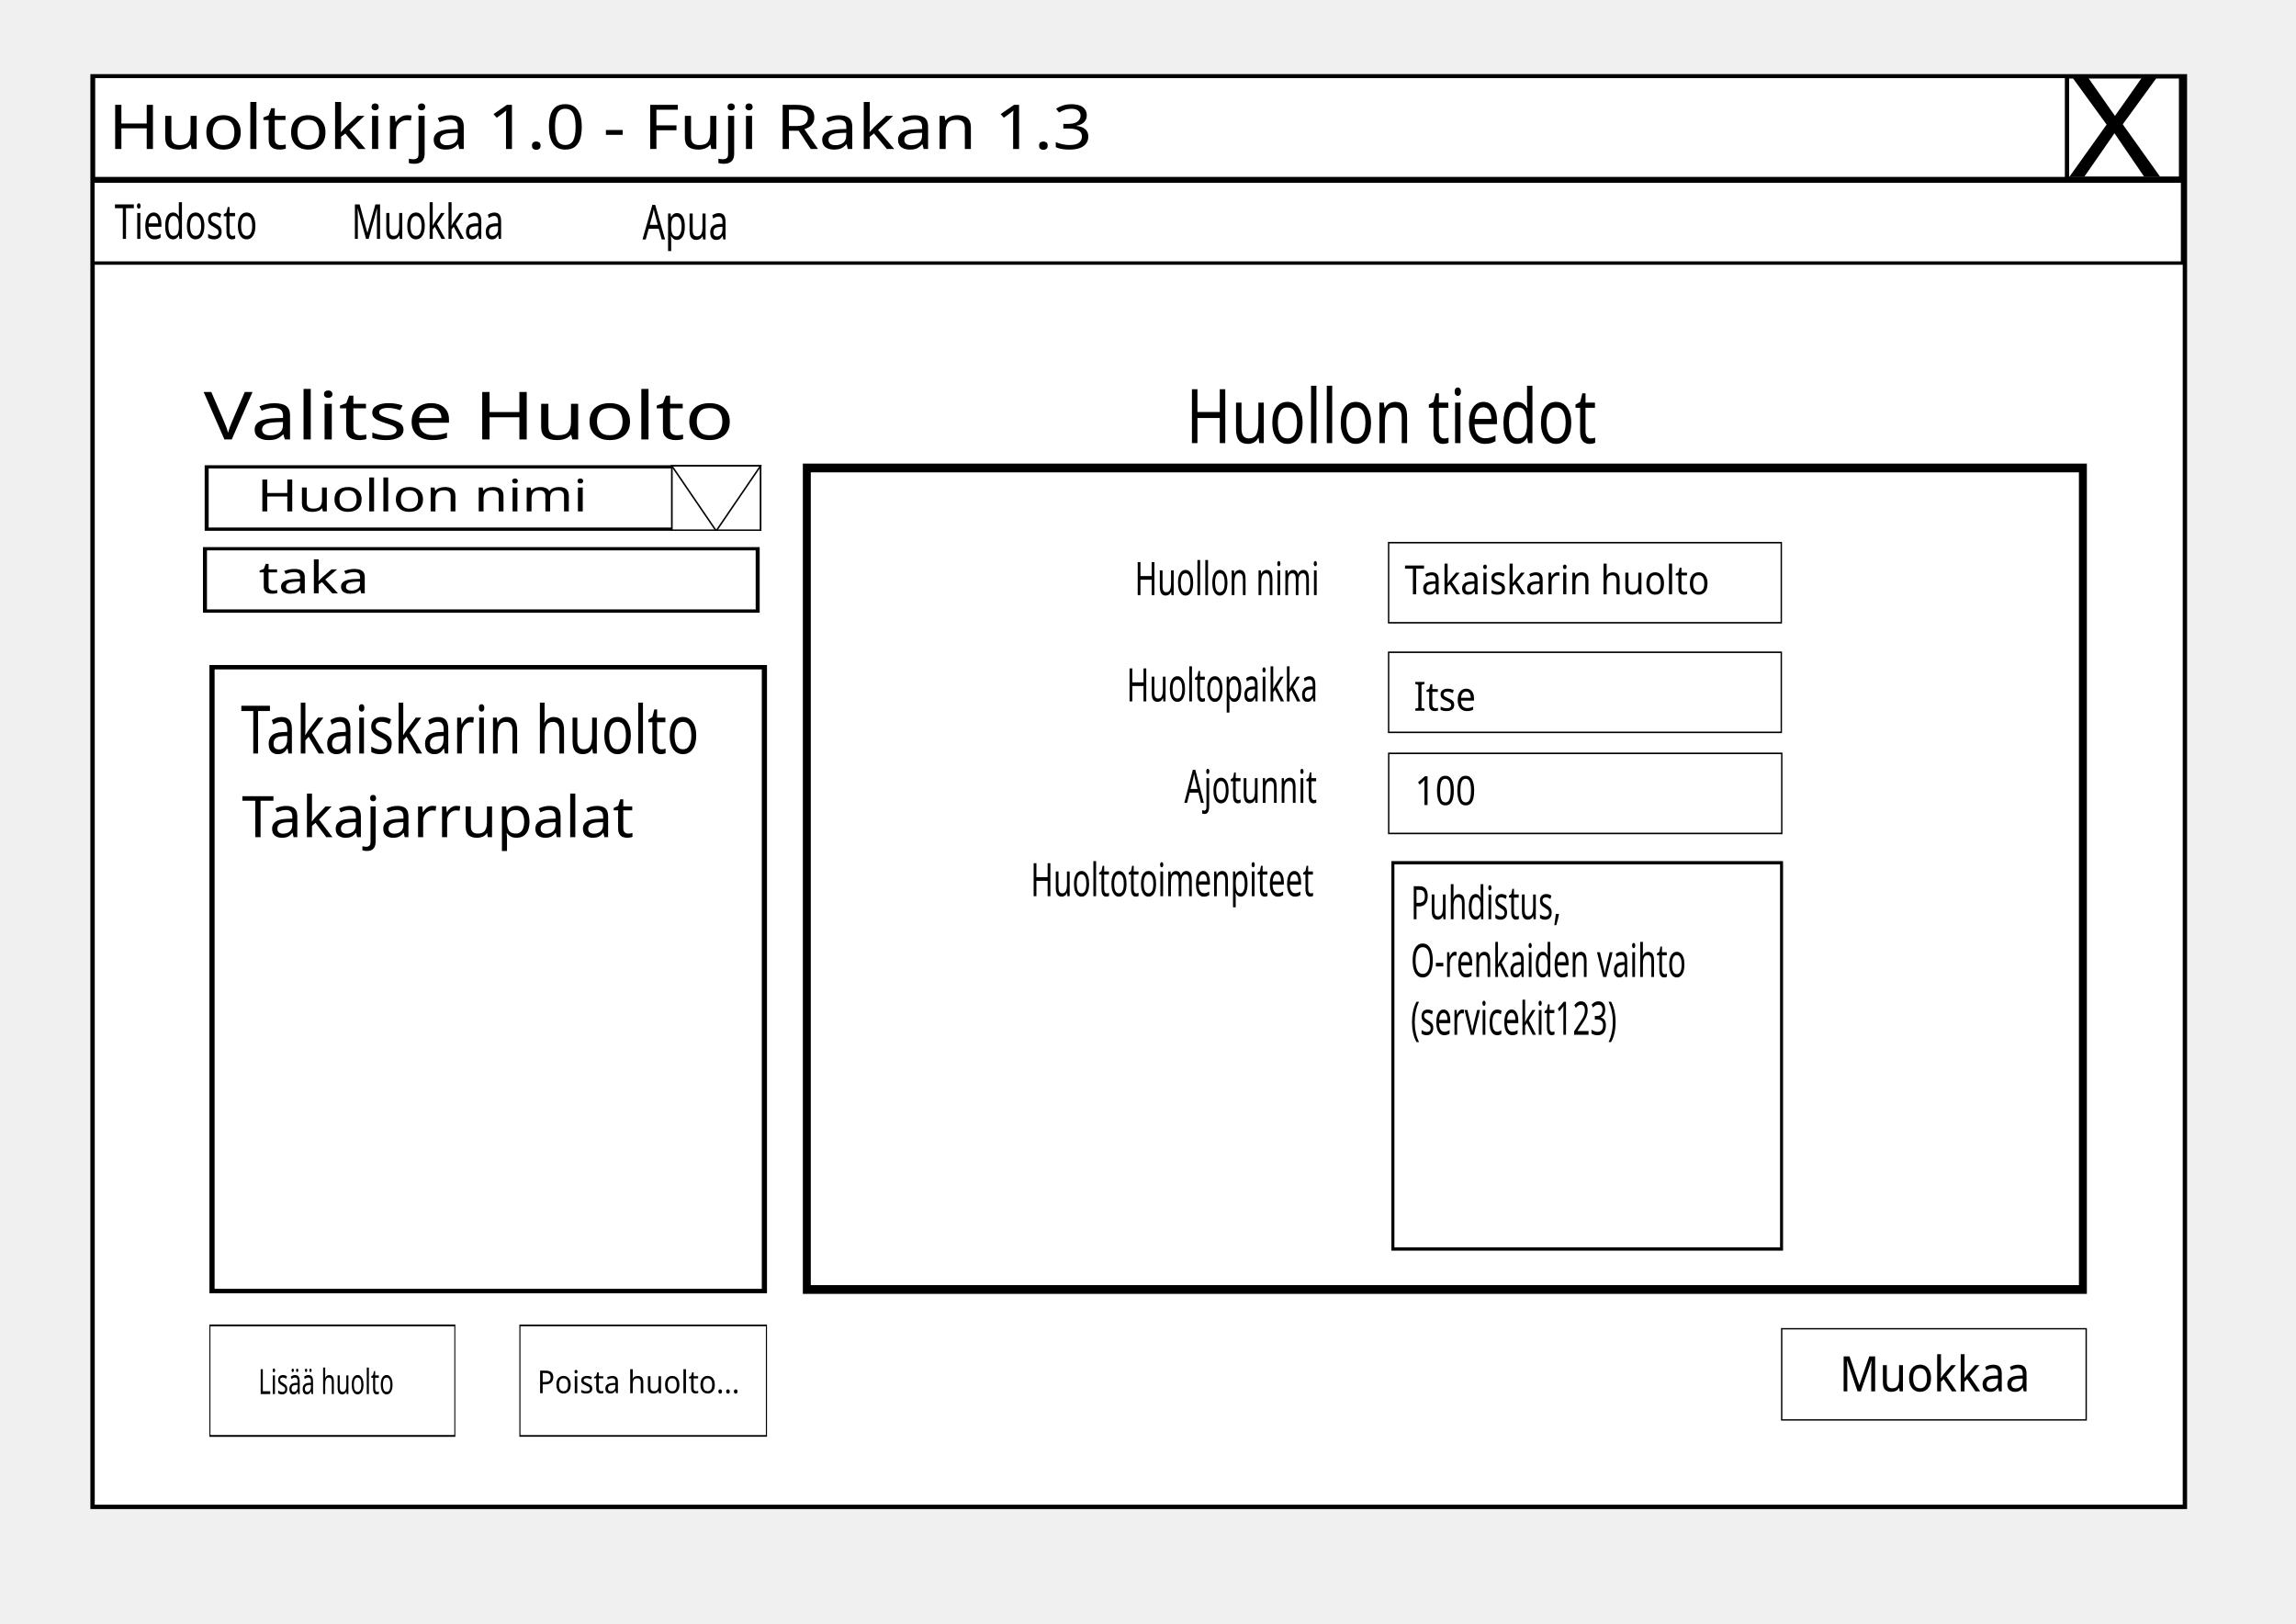
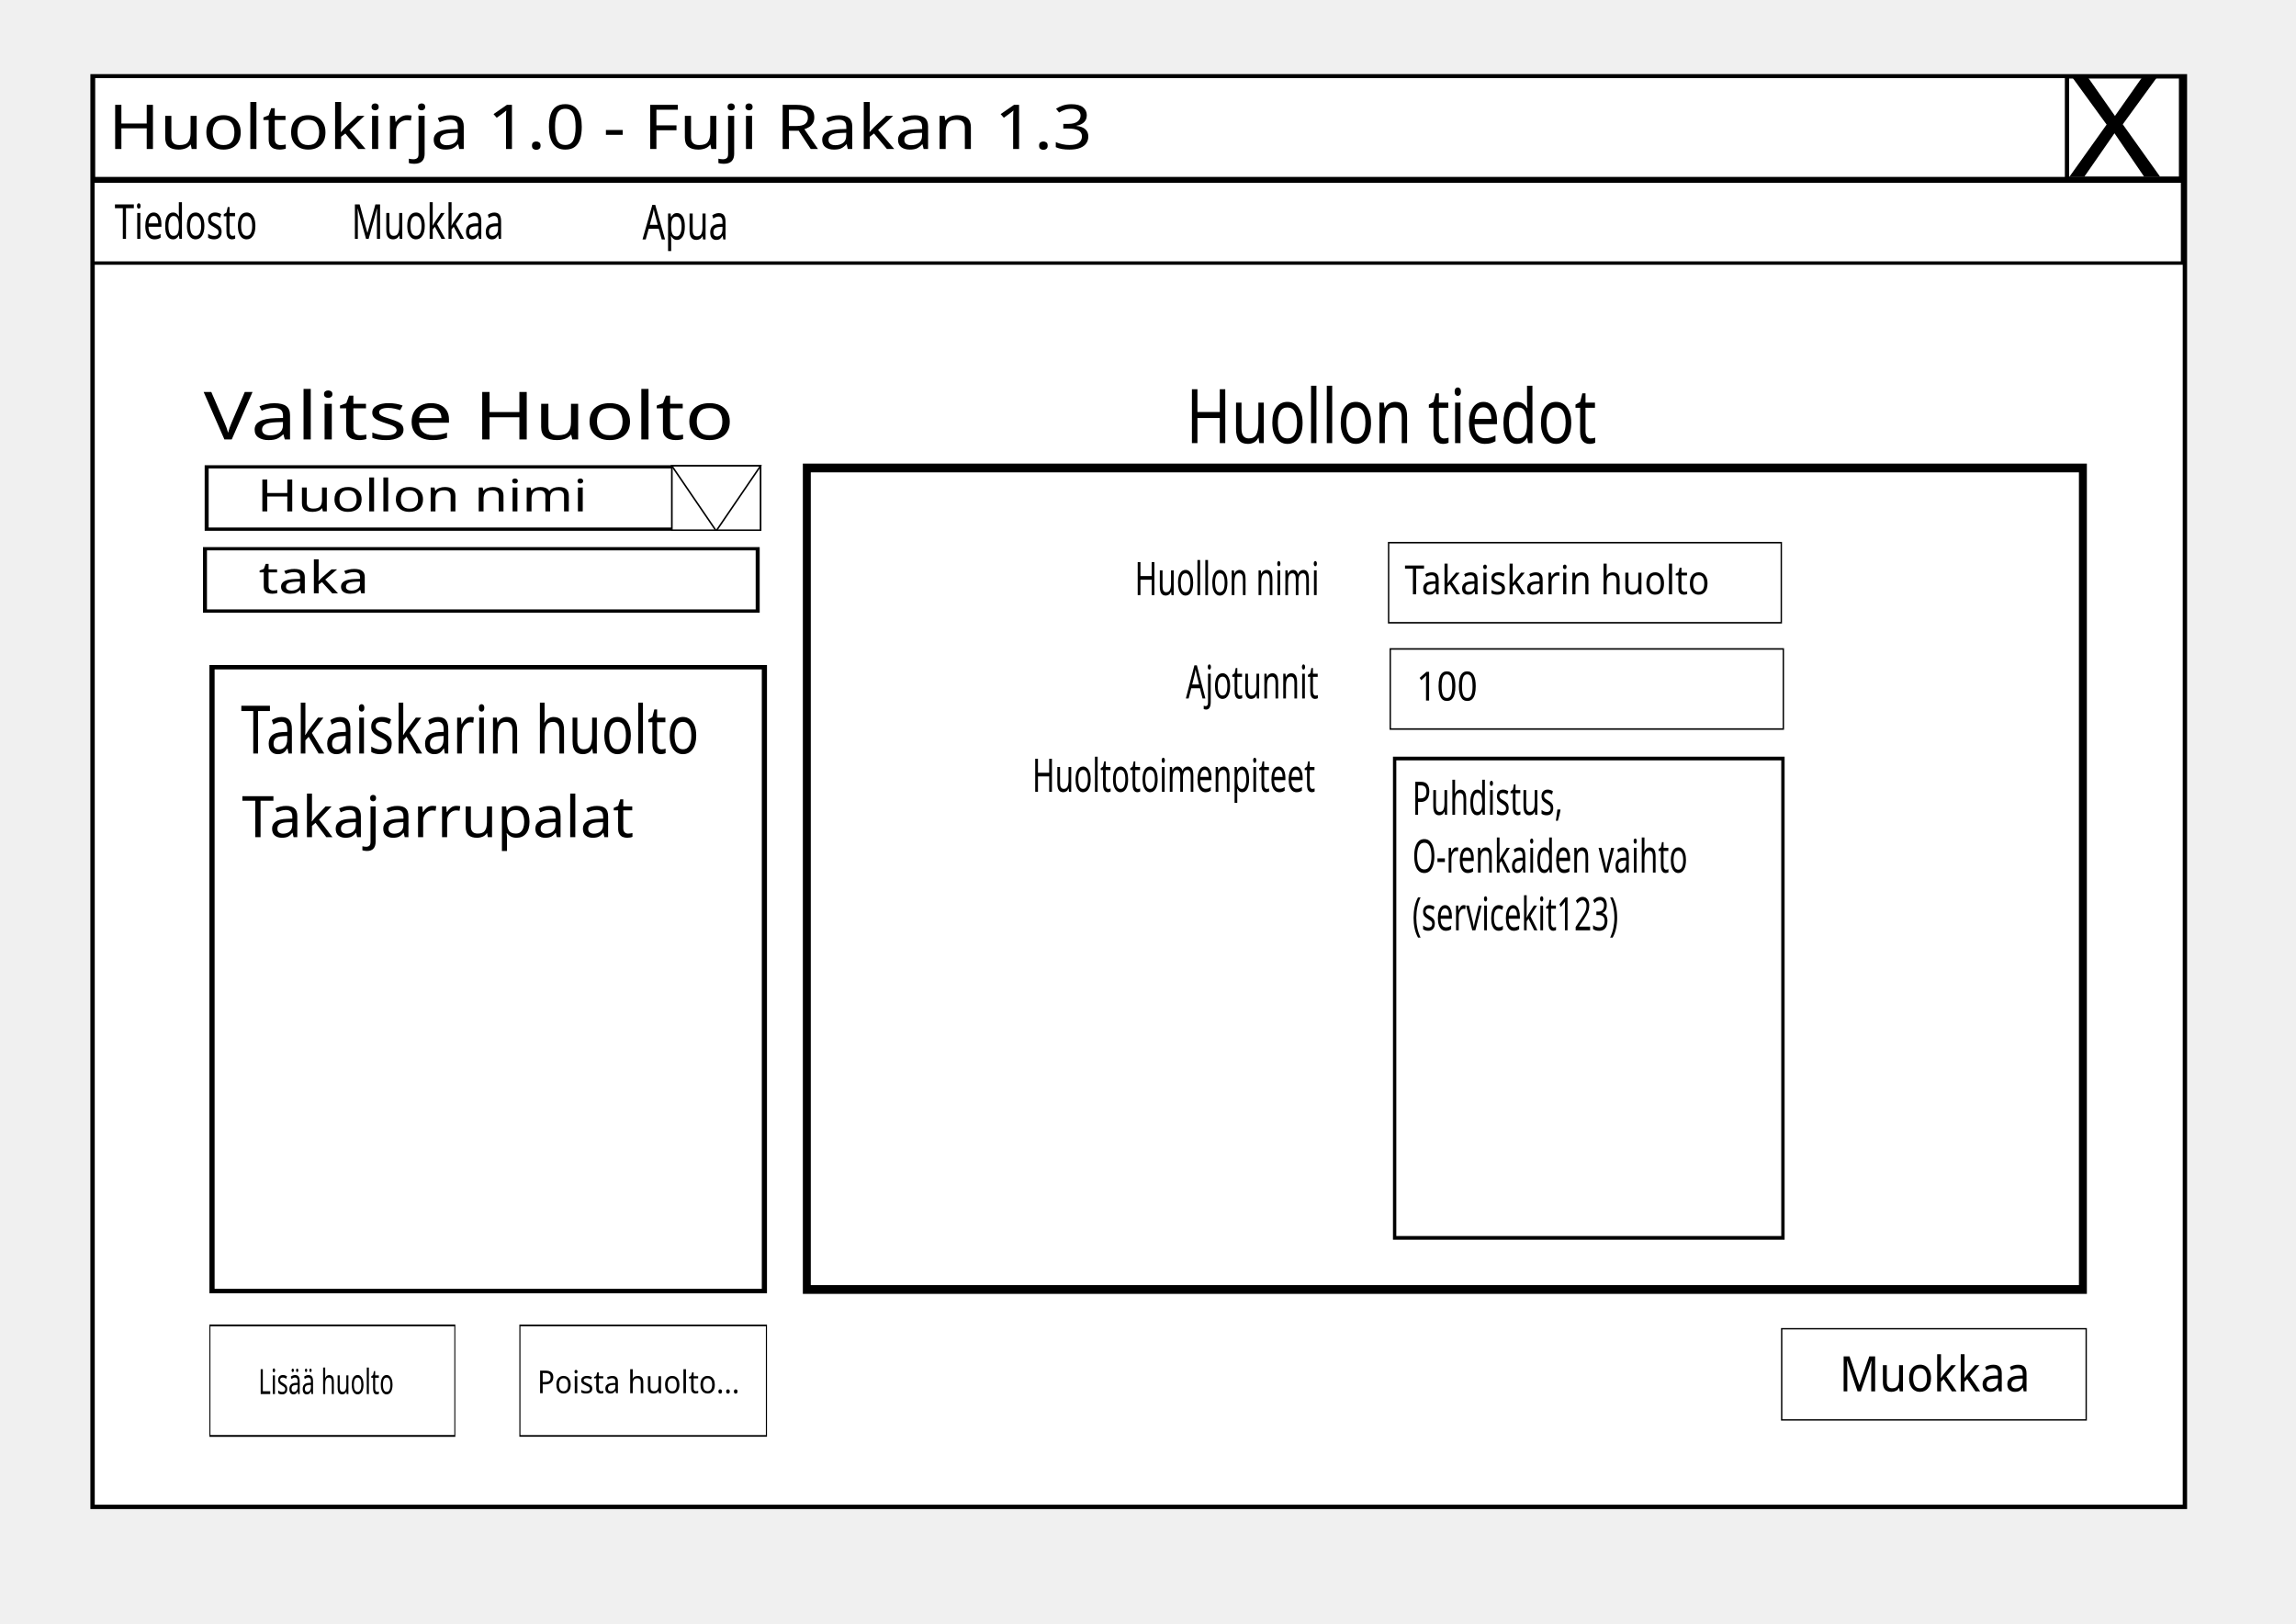
<svg xmlns="http://www.w3.org/2000/svg" width="297mm" height="210mm" viewBox="0 0 1052.362 744.094" id="svg2" version="1.1">
  <defs id="defs4" />
  <g id="layer1" transform="translate(0,-308.2677)">
    <rect style="opacity:1;fill:#ffffff;fill-opacity:1;fill-rule:evenodd;stroke:#000000;stroke-width:2" id="rect4207" width="959.014" height="655.589" x="42.427" y="343.235" />
    <g id="g5244" transform="matrix(1.229332,0,0,1.044885,-21.19351,10.79792)">
      <rect y="577.321" x="96.287" height="273.6" width="205.95" id="rect4684" style="opacity:1;fill:#ffffff;fill-opacity:1;fill-rule:evenodd;stroke:#000000;stroke-width:1.934" />
      <text transform="scale(0.8235721,1.214223)" id="text4711" y="506.642" x="129.949" style="font-style:normal;font-weight:normal;font-size:24.187px;line-height:125%;font-family:sans-serif;letter-spacing:0px;word-spacing:0px;fill:#000000;fill-opacity:1;stroke:none;stroke-width:1px;stroke-linecap:butt;stroke-linejoin:miter;stroke-opacity:1" xml:space="preserve">
        <tspan y="506.642" x="129.949" id="tspan4713">Takaiskarin huolto</tspan>
      </text>
      <text transform="scale(0.9271121,1.078618)" id="text4715" y="604.357" x="115.832" style="font-style:normal;font-weight:normal;font-size:23.351px;line-height:125%;font-family:sans-serif;letter-spacing:0px;word-spacing:0px;fill:#000000;fill-opacity:1;stroke:none;stroke-width:1px;stroke-linecap:butt;stroke-linejoin:miter;stroke-opacity:1" xml:space="preserve">
        <tspan y="604.357" x="115.832" id="tspan4717">Takajarrupalat</tspan>
      </text>
    </g>
    <g id="g4862" transform="matrix(0.5459032,0,0,1.004267,43.43387,27.44432)">
      <rect y="884.448" x="96.682" height="50.424" width="205.626" id="rect4860" style="opacity:1;fill:#ffffff;fill-opacity:1;fill-rule:evenodd;stroke:#000000;stroke-width:0.83" />
      <text transform="scale(1.119251,0.8934545)" id="text4711-5" y="1024.975" x="122.751" style="font-style:normal;font-weight:normal;font-size:17.797px;line-height:125%;font-family:sans-serif;letter-spacing:0px;word-spacing:0px;fill:#000000;fill-opacity:1;stroke:none;stroke-width:1px;stroke-linecap:butt;stroke-linejoin:miter;stroke-opacity:1" xml:space="preserve">
        <tspan y="1024.975" x="122.751" id="tspan4713-5">Lisää huolto</tspan>
      </text>
    </g>
    <text xml:space="preserve" style="font-style:normal;font-weight:normal;font-size:31.117px;line-height:125%;font-family:sans-serif;letter-spacing:0px;word-spacing:0px;fill:#000000;fill-opacity:1;stroke:none;stroke-width:1px;stroke-linecap:butt;stroke-linejoin:miter;stroke-opacity:1" x="604.734" y="459.651" id="text4739" transform="scale(0.8989133,1.112454)">
      <tspan id="tspan4741" x="604.734" y="459.651">Huollon tiedot</tspan>
    </text>
    <g transform="matrix(0.7635562,0,0,0.7635562,219.2317,201.4962)" id="g4245">
      <rect y="937.315" x="782.388" height="54.725" width="182.784" id="rect4867" style="opacity:1;fill:#ffffff;fill-opacity:1;fill-rule:evenodd;stroke:#000000;stroke-width:0.815" />
      <g id="g4869">
        <text transform="scale(0.9499196,1.052721)" id="text4856" y="926.077" x="860.082" style="font-style:normal;font-weight:normal;font-size:27.898px;line-height:125%;font-family:sans-serif;letter-spacing:0px;word-spacing:0px;fill:#000000;fill-opacity:1;stroke:none;stroke-width:1px;stroke-linecap:butt;stroke-linejoin:miter;stroke-opacity:1" xml:space="preserve">
          <tspan y="926.077" x="860.082" id="tspan4858">Muokkaa</tspan>
        </text>
      </g>
    </g>
    <rect y="391.258" x="42.593" height="37.566" width="957.768" id="rect4885" style="opacity:1;fill:#ffffff;fill-opacity:1;fill-rule:evenodd;stroke:#000000;stroke-width:1.545" />
    <g id="g5039" transform="matrix(0.9764838,0,0,0.871427,-83.45461,33.50409)">
      <g id="g5034">
        <rect style="opacity:1;fill:#ffffff;fill-opacity:1;fill-rule:evenodd;stroke:#000000;stroke-width:1.791" id="rect4875" width="980.057" height="53.747" x="129.257" y="355.489" />
        <text xml:space="preserve" style="font-style:normal;font-weight:normal;font-size:32.505px;line-height:125%;font-family:sans-serif;letter-spacing:0px;word-spacing:0px;fill:#000000;fill-opacity:1;stroke:none;stroke-width:1px;stroke-linecap:butt;stroke-linejoin:miter;stroke-opacity:1" x="136.363" y="393.643" id="text4734">
          <tspan id="tspan4736" x="136.363" y="393.643">Huoltokirja 1.0 - Fuji Rakan 1.3</tspan>
        </text>
      </g>
      <rect y="355.593" x="1055.672" height="53.538" width="53.538" id="rect4877" style="opacity:1;fill:#ffffff;fill-opacity:1;fill-rule:evenodd;stroke:#000000;stroke-width:2" />
      <text id="text4879" y="408.165" x="1056.577" style="font-style:normal;font-weight:normal;font-size:73.487px;line-height:125%;font-family:sans-serif;letter-spacing:0px;word-spacing:0px;fill:#000000;fill-opacity:1;stroke:none;stroke-width:1px;stroke-linecap:butt;stroke-linejoin:miter;stroke-opacity:1" xml:space="preserve">
        <tspan y="408.165" x="1056.577" id="tspan4881">X</tspan>
      </text>
    </g>
    <g id="g5220" transform="matrix(0.9309913,0,0,1.02725,64.03917,-25.7038)">
      <rect style="opacity:1;fill:#ffffff;fill-opacity:1;fill-rule:evenodd;stroke:#000000;stroke-width:3.909" id="rect4737" width="628.239" height="366.49" x="328.426" y="533.88" />
      <g transform="matrix(0.9309131,0,0,0.9309131,29.46619,51.38721)" id="g5062">
-         <rect y="655.069" x="628.886" height="38.383" width="207.871" id="rect4743" style="opacity:1;fill:#ffffff;fill-opacity:1;fill-rule:evenodd;stroke:#000000;stroke-width:0.728" />
-         <text transform="scale(0.8547535,1.169928)" id="text4745" y="580.208" x="609.282" style="font-style:normal;font-weight:normal;font-size:85.169px;line-height:125%;font-family:sans-serif;letter-spacing:0px;word-spacing:0px;fill:#000000;fill-opacity:1;stroke:none;stroke-width:1px;stroke-linecap:butt;stroke-linejoin:miter;stroke-opacity:1" xml:space="preserve">
-           <tspan style="font-size:18.926px" y="580.208" x="609.282" id="tspan4747">Ajotunnit</tspan>
+         <rect y="605.024" x="629.71" height="38.383" width="207.871" id="rect4743" style="opacity:1;fill:#ffffff;fill-opacity:1;fill-rule:evenodd;stroke:#000000;stroke-width:0.728" />
+         <text transform="scale(0.8547535,1.169928)" id="text4745" y="537.431" x="610.246" style="font-style:normal;font-weight:normal;font-size:85.169px;line-height:125%;font-family:sans-serif;letter-spacing:0px;word-spacing:0px;fill:#000000;fill-opacity:1;stroke:none;stroke-width:1px;stroke-linecap:butt;stroke-linejoin:miter;stroke-opacity:1" xml:space="preserve">
+           <tspan style="font-size:18.926px" y="537.431" x="610.246" id="tspan4747">Ajotunnit</tspan>
        </text>
-         <rect y="707.489" x="631.099" height="185.092" width="205.543" id="rect4743-4-9" style="opacity:1;fill:#ffffff;fill-opacity:1;fill-rule:evenodd;stroke:#000000;stroke-width:1.589" />
-         <text transform="scale(0.8547535,1.169928)" id="text4745-5-6" y="618.429" x="514.243" style="font-style:normal;font-weight:normal;font-size:85.169px;line-height:125%;font-family:sans-serif;letter-spacing:0px;word-spacing:0px;fill:#000000;fill-opacity:1;stroke:none;stroke-width:1px;stroke-linecap:butt;stroke-linejoin:miter;stroke-opacity:1" xml:space="preserve">
-           <tspan style="font-size:18.926px" y="618.429" x="514.243" id="tspan4782-6">Huoltotoimenpiteet</tspan>
+         <rect y="657.539" x="632.018" height="229.718" width="205.354" id="rect4743-4-9" style="opacity:1;fill:#ffffff;fill-opacity:1;fill-rule:evenodd;stroke:#000000;stroke-width:1.77" />
+         <text transform="scale(0.8547535,1.169928)" id="text4745-5-6" y="575.653" x="515.207" style="font-style:normal;font-weight:normal;font-size:85.169px;line-height:125%;font-family:sans-serif;letter-spacing:0px;word-spacing:0px;fill:#000000;fill-opacity:1;stroke:none;stroke-width:1px;stroke-linecap:butt;stroke-linejoin:miter;stroke-opacity:1" xml:space="preserve">
+           <tspan style="font-size:18.926px" y="575.653" x="515.207" id="tspan4782-6">Huoltotoimenpiteet</tspan>
        </text>
-         <text xml:space="preserve" style="font-style:normal;font-weight:normal;font-size:85.169px;line-height:125%;font-family:sans-serif;letter-spacing:0px;word-spacing:0px;fill:#000000;fill-opacity:1;stroke:none;stroke-width:1px;stroke-linecap:butt;stroke-linejoin:miter;stroke-opacity:1" x="573.573" y="538.647" id="text4830" transform="scale(0.8547535,1.169928)">
-           <tspan id="tspan4832" x="573.573" y="538.647" style="font-size:18.926px">Huoltopaikka</tspan>
-         </text>
-         <rect y="606.618" x="628.837" height="38.384" width="207.668" id="rect4838" style="opacity:1;fill:#ffffff;fill-opacity:1;fill-rule:evenodd;stroke:#000000;stroke-width:0.727" />
        <text transform="scale(0.8547535,1.169928)" id="text5056" y="495.097" x="578.619" style="font-style:normal;font-weight:normal;font-size:85.169px;line-height:125%;font-family:sans-serif;letter-spacing:0px;word-spacing:0px;fill:#000000;fill-opacity:1;stroke:none;stroke-width:1px;stroke-linecap:butt;stroke-linejoin:miter;stroke-opacity:1" xml:space="preserve">
          <tspan style="font-size:18.926px" y="495.097" x="578.619" id="tspan5058">Huollon nimi</tspan>
        </text>
        <rect style="opacity:1;fill:#ffffff;fill-opacity:1;fill-rule:evenodd;stroke:#000000;stroke-width:0.727" id="rect5060" width="207.668" height="38.384" x="628.837" y="554.09" />
-         <text xml:space="preserve" style="font-style:normal;font-weight:normal;font-size:85.169px;line-height:125%;font-family:sans-serif;letter-spacing:0px;word-spacing:0px;fill:#000000;fill-opacity:1;stroke:none;stroke-width:1px;stroke-linecap:butt;stroke-linejoin:miter;stroke-opacity:1" x="749.415" y="627.87" id="text5277" transform="scale(0.8547535,1.169928)">
-           <tspan id="tspan5279" x="749.415" y="627.87" style="font-size:18.926px">Puhdistus, </tspan>
-           <tspan x="749.415" y="651.528" style="font-size:18.926px" id="tspan5281">O-renkaiden vaihto </tspan>
-           <tspan x="749.415" y="675.186" style="font-size:18.926px" id="tspan5287">(servicekit123)</tspan>
+         <text xml:space="preserve" style="font-style:normal;font-weight:normal;font-size:85.169px;line-height:125%;font-family:sans-serif;letter-spacing:0px;word-spacing:0px;fill:#000000;fill-opacity:1;stroke:none;stroke-width:1px;stroke-linecap:butt;stroke-linejoin:miter;stroke-opacity:1" x="750.379" y="585.093" id="text5277" transform="scale(0.8547535,1.169928)">
+           <tspan id="tspan5279" x="750.379" y="585.093" style="font-size:18.926px">Puhdistus, </tspan>
+           <tspan x="750.379" y="608.751" style="font-size:18.926px" id="tspan5281">O-renkaiden vaihto </tspan>
+           <tspan x="750.379" y="632.41" style="font-size:18.926px" id="tspan5287">(servicekit123)</tspan>
        </text>
      </g>
      <text xml:space="preserve" style="font-style:normal;font-weight:normal;font-size:17.737px;line-height:125%;font-family:sans-serif;letter-spacing:0px;word-spacing:0px;fill:#000000;fill-opacity:1;stroke:none;stroke-width:1px;stroke-linecap:butt;stroke-linejoin:miter;stroke-opacity:1" x="631.504" y="582.067" id="text5259" transform="scale(0.9861545,1.01404)">
        <tspan id="tspan5261" x="631.504" y="582.067">Takaiskarin huolto</tspan>
      </text>
-       <text transform="scale(0.9861545,1.01404)" id="text5263" y="633.279" x="636.113" style="font-style:normal;font-weight:normal;font-size:17.737px;line-height:125%;font-family:sans-serif;letter-spacing:0px;word-spacing:0px;fill:#000000;fill-opacity:1;stroke:none;stroke-width:1px;stroke-linecap:butt;stroke-linejoin:miter;stroke-opacity:1" xml:space="preserve">
-         <tspan y="633.279" x="636.113" id="tspan5265">Itse</tspan>
-       </text>
-       <text xml:space="preserve" style="font-style:normal;font-weight:normal;font-size:17.737px;line-height:125%;font-family:sans-serif;letter-spacing:0px;word-spacing:0px;fill:#000000;fill-opacity:1;stroke:none;stroke-width:1px;stroke-linecap:butt;stroke-linejoin:miter;stroke-opacity:1" x="636.626" y="674.761" id="text5267" transform="scale(0.9861545,1.01404)">
-         <tspan id="tspan5269" x="636.626" y="674.761">100</tspan>
+       <text xml:space="preserve" style="font-style:normal;font-weight:normal;font-size:17.737px;line-height:125%;font-family:sans-serif;letter-spacing:0px;word-spacing:0px;fill:#000000;fill-opacity:1;stroke:none;stroke-width:1px;stroke-linecap:butt;stroke-linejoin:miter;stroke-opacity:1" x="637.404" y="628.819" id="text5267" transform="scale(0.9861545,1.01404)">
+         <tspan id="tspan5269" x="637.404" y="628.819">100</tspan>
      </text>
    </g>
    <g id="g5199" transform="matrix(0.7722914,0,0,0.6296124,-129.146,205.9121)">
      <text id="text4738" y="482.413" x="288.079" style="font-style:normal;font-weight:normal;font-size:48.374px;line-height:125%;font-family:sans-serif;letter-spacing:0px;word-spacing:0px;fill:#000000;fill-opacity:1;stroke:none;stroke-width:1px;stroke-linecap:butt;stroke-linejoin:miter;stroke-opacity:1" xml:space="preserve">
        <tspan y="482.413" x="288.079" id="tspan4740">Valitse Huolto</tspan>
      </text>
      <rect y="561.977" x="288.869" height="45.343" width="328.032" id="rect4748" style="opacity:1;fill:#ffffff;fill-opacity:1;fill-rule:evenodd;stroke:#000000;stroke-width:2.371" />
      <g transform="translate(241.7902,-67.79073)" id="g4964">
        <g id="g4961">
          <rect style="opacity:1;fill:#ffffff;fill-opacity:1;fill-rule:evenodd;stroke:#000000;stroke-width:2.371" id="rect4950" width="328.032" height="45.343" x="48.088" y="570.169" />
        </g>
        <text xml:space="preserve" style="font-style:normal;font-weight:normal;font-size:32.504px;line-height:125%;font-family:sans-serif;letter-spacing:0px;word-spacing:0px;fill:#000000;fill-opacity:1;stroke:none;stroke-width:1px;stroke-linecap:butt;stroke-linejoin:miter;stroke-opacity:1" x="77.98" y="602.598" id="text4952">
          <tspan id="tspan4954" x="77.98" y="602.598">Huollon nimi</tspan>
        </text>
        <text id="text5216" y="662.197" x="78.99" style="font-style:normal;font-weight:normal;font-size:32.504px;line-height:125%;font-family:sans-serif;letter-spacing:0px;word-spacing:0px;fill:#000000;fill-opacity:1;stroke:none;stroke-width:1px;stroke-linecap:butt;stroke-linejoin:miter;stroke-opacity:1" xml:space="preserve">
          <tspan y="662.197" x="78.99" id="tspan5218">taka</tspan>
        </text>
      </g>
      <rect y="501.675" x="565.957" height="46.75" width="52.657" id="rect4956" style="opacity:1;fill:#ffffff;fill-opacity:1;fill-rule:evenodd;stroke:#000000;stroke-width:0.965" />
      <g transform="translate(241.7902,-67.79073)" id="g4978">
        <path style="opacity:1;fill:#ffffff;fill-opacity:1;fill-rule:evenodd;stroke:#000000;stroke-width:0.965" d="m 324.167,569.465 52.657,0 -26,46.75 -0.657,0 z" id="rect4958" />
      </g>
    </g>
    <g transform="matrix(0.6182118,0,0,0.9253353,-127.3593,51.14)" id="g4206">
      <g id="g4210">
        <g id="g4217" transform="translate(-190.9188,-3.030458)">
          <rect y="937.315" x="782.388" height="54.725" width="182.784" id="rect4208" style="opacity:1;fill:#ffffff;fill-opacity:1;fill-rule:evenodd;stroke:#000000;stroke-width:0.815" transform="translate(0,-4e-6)" />
          <text transform="scale(1.170582,0.854276)" id="text4212" y="1136.489" x="679.39" style="font-style:normal;font-weight:normal;font-size:18.31px;line-height:125%;font-family:sans-serif;letter-spacing:0px;word-spacing:0px;fill:#000000;fill-opacity:1;stroke:none;stroke-width:1px;stroke-linecap:butt;stroke-linejoin:miter;stroke-opacity:1" xml:space="preserve">
            <tspan y="1136.489" x="679.39" id="tspan4214">Poista huolto...</tspan>
          </text>
        </g>
      </g>
    </g>
    <g id="g4863-0" transform="translate(-68.42645,-2.519169)">
      <text xml:space="preserve" style="font-style:normal;font-weight:normal;font-size:85.169px;line-height:125%;font-family:sans-serif;letter-spacing:0px;word-spacing:0px;fill:#000000;fill-opacity:1;stroke:none;stroke-width:1px;stroke-linecap:butt;stroke-linejoin:miter;stroke-opacity:1" x="141.509" y="359.218" id="text4887-8" transform="scale(0.8547535,1.169928)">
        <tspan id="tspan4889-5" x="141.509" y="359.218" style="font-size:18.926px">Tiedosto</tspan>
      </text>
      <text transform="scale(0.8547535,1.169928)" id="text4898-7" y="359.218" x="268.53" style="font-style:normal;font-weight:normal;font-size:85.169px;line-height:125%;font-family:sans-serif;letter-spacing:0px;word-spacing:0px;fill:#000000;fill-opacity:1;stroke:none;stroke-width:1px;stroke-linecap:butt;stroke-linejoin:miter;stroke-opacity:1" xml:space="preserve">
        <tspan style="font-size:18.926px" y="359.218" x="268.53" id="tspan4900-4">Muokkaa</tspan>
      </text>
      <text xml:space="preserve" style="font-style:normal;font-weight:normal;font-size:85.169px;line-height:125%;font-family:sans-serif;letter-spacing:0px;word-spacing:0px;fill:#000000;fill-opacity:1;stroke:none;stroke-width:1px;stroke-linecap:butt;stroke-linejoin:miter;stroke-opacity:1" x="424.59" y="359.437" id="text4906-9" transform="scale(0.8547535,1.169928)">
        <tspan id="tspan4908-1" x="424.59" y="359.437" style="font-size:18.926px">Apua</tspan>
      </text>
    </g>
  </g>
</svg>
